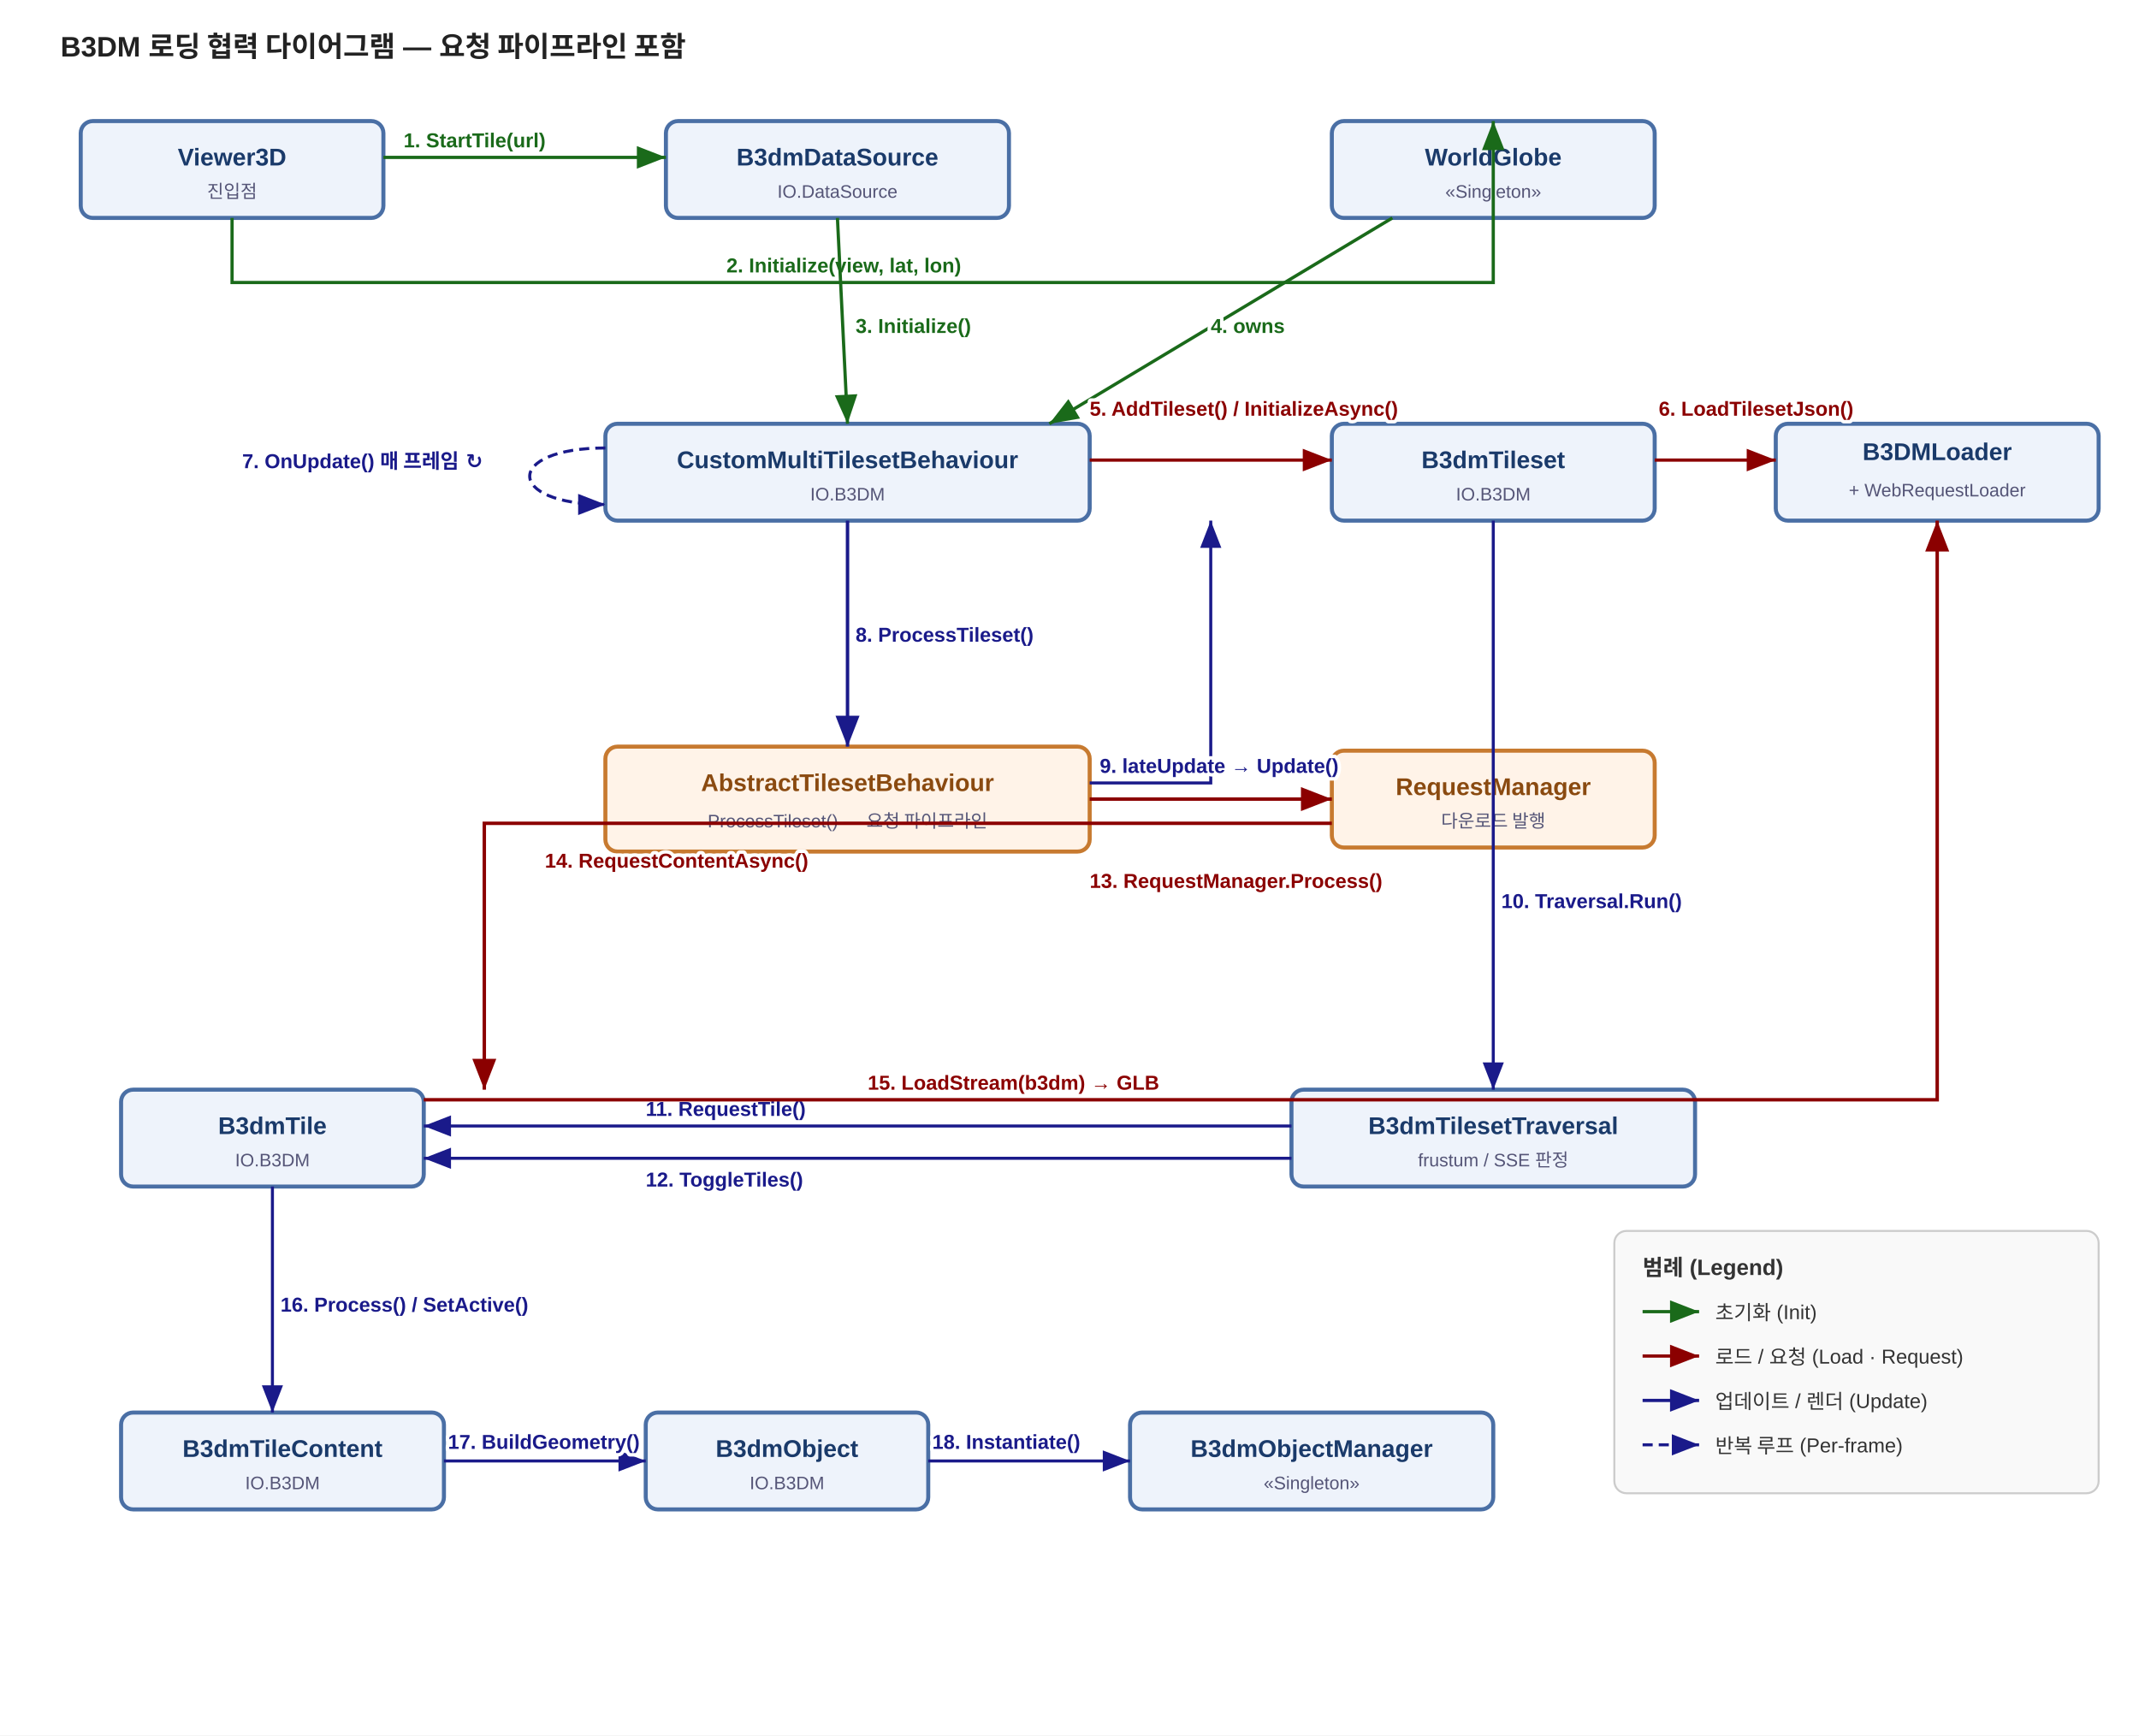
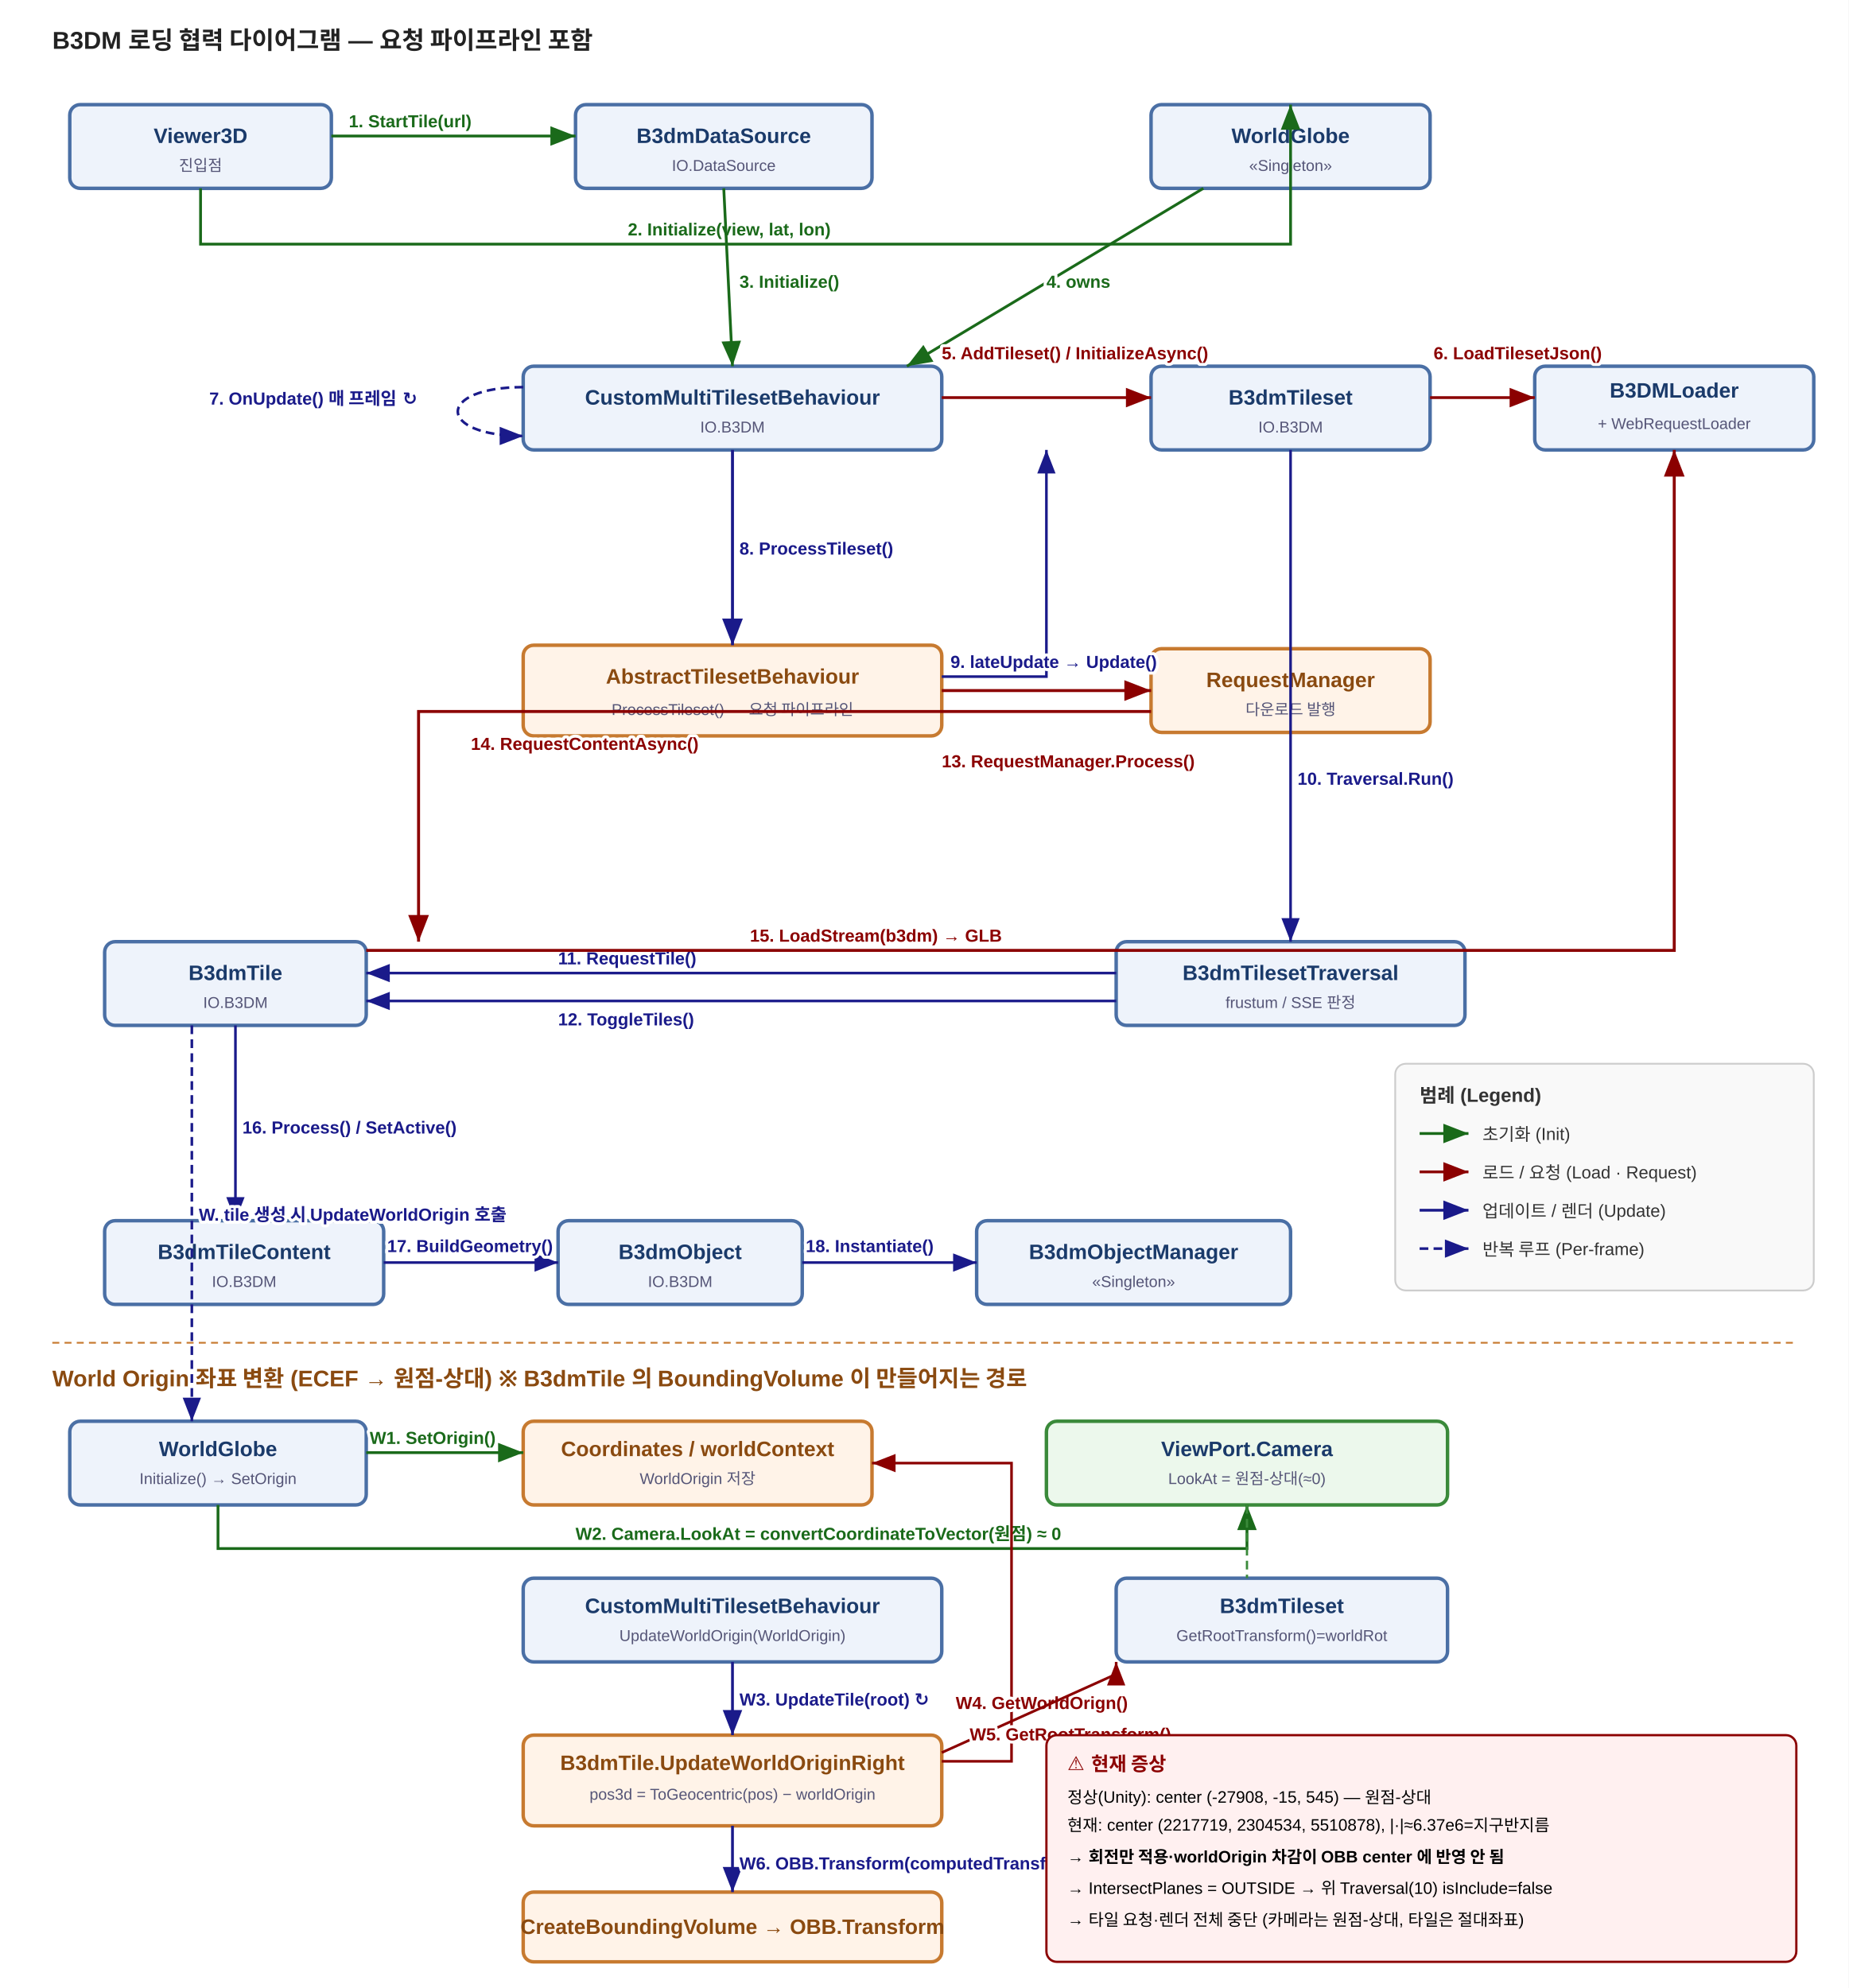
- <svg xmlns="http://www.w3.org/2000/svg" viewBox="0 0 1060 860">
+ <svg xmlns="http://www.w3.org/2000/svg" viewBox="0 0 1060 1140">
  <defs>
    <style>
    text { font-family: 'Segoe UI', Arial, sans-serif; }
    .obj-box { fill: #EEF3FB; stroke: #4A6FA5; stroke-width: 2; }
    .req-box { fill: #FFF3E8; stroke: #C77A30; stroke-width: 2; }
    .obj-text { font-size: 12px; font-weight: bold; fill: #1a3a6a; text-anchor: middle; }
    .req-text { font-size: 12px; font-weight: bold; fill: #8a4a10; text-anchor: middle; }
    .obj-sub { font-size: 9px; fill: #557; text-anchor: middle; }
    /* 흰색 halo 로 선 위에서도 글자가 보이도록 */
    .msg { font-size: 10px; font-weight: bold; paint-order: stroke;
           stroke: #ffffff; stroke-width: 3.5px; stroke-linejoin: round; }
    .g { fill: #1a6a1a; }
    .r { fill: #8B0000; }
    .b { fill: #1a1a8a; }
  </style>
    <marker id="ag" markerWidth="9" markerHeight="7" refX="9" refY="3.5" orient="auto">
      <polygon points="0 0,9 3.5,0 7" fill="#1a6a1a" />
    </marker>
    <marker id="ar" markerWidth="9" markerHeight="7" refX="9" refY="3.5" orient="auto">
      <polygon points="0 0,9 3.5,0 7" fill="#8B0000" />
    </marker>
    <marker id="ab" markerWidth="9" markerHeight="7" refX="9" refY="3.5" orient="auto">
      <polygon points="0 0,9 3.5,0 7" fill="#1a1a8a" />
    </marker>
  </defs>
-   <rect width="1060" height="860" fill="white" />
+   <rect width="1060" height="1140" fill="white" />
  <text x="30" y="28" font-size="14" font-weight="bold" fill="#222">B3DM 로딩 협력 다이어그램 — 요청 파이프라인 포함</text>
  <rect x="40" y="60" width="150" height="48" rx="6" class="obj-box" />
  <text x="115" y="82" class="obj-text">Viewer3D</text>
  <text x="115" y="98" class="obj-sub">진입점</text>
  <rect x="330" y="60" width="170" height="48" rx="6" class="obj-box" />
  <text x="415" y="82" class="obj-text">B3dmDataSource</text>
  <text x="415" y="98" class="obj-sub">IO.DataSource</text>
  <rect x="660" y="60" width="160" height="48" rx="6" class="obj-box" />
  <text x="740" y="82" class="obj-text">WorldGlobe</text>
  <text x="740" y="98" class="obj-sub">«Singleton»</text>
  <rect x="300" y="210" width="240" height="48" rx="6" class="obj-box" />
  <text x="420" y="232" class="obj-text">CustomMultiTilesetBehaviour</text>
  <text x="420" y="248" class="obj-sub">IO.B3DM</text>
  <rect x="660" y="210" width="160" height="48" rx="6" class="obj-box" />
  <text x="740" y="232" class="obj-text">B3dmTileset</text>
  <text x="740" y="248" class="obj-sub">IO.B3DM</text>
  <rect x="880" y="210" width="160" height="48" rx="6" class="obj-box" />
  <text x="960" y="228" class="obj-text">B3DMLoader</text>
  <text x="960" y="246" class="obj-sub">+ WebRequestLoader</text>
  <rect x="300" y="370" width="240" height="52" rx="6" class="req-box" />
  <text x="420" y="392" class="req-text">AbstractTilesetBehaviour</text>
  <text x="420" y="410" class="obj-sub">ProcessTileset() — 요청 파이프라인</text>
  <rect x="660" y="372" width="160" height="48" rx="6" class="req-box" />
  <text x="740" y="394" class="req-text">RequestManager</text>
  <text x="740" y="410" class="obj-sub">다운로드 발행</text>
  <rect x="60" y="540" width="150" height="48" rx="6" class="obj-box" />
  <text x="135" y="562" class="obj-text">B3dmTile</text>
  <text x="135" y="578" class="obj-sub">IO.B3DM</text>
  <rect x="640" y="540" width="200" height="48" rx="6" class="obj-box" />
  <text x="740" y="562" class="obj-text">B3dmTilesetTraversal</text>
  <text x="740" y="578" class="obj-sub">frustum / SSE 판정</text>
  <rect x="60" y="700" width="160" height="48" rx="6" class="obj-box" />
  <text x="140" y="722" class="obj-text">B3dmTileContent</text>
  <text x="140" y="738" class="obj-sub">IO.B3DM</text>
  <rect x="320" y="700" width="140" height="48" rx="6" class="obj-box" />
  <text x="390" y="722" class="obj-text">B3dmObject</text>
  <text x="390" y="738" class="obj-sub">IO.B3DM</text>
  <rect x="560" y="700" width="180" height="48" rx="6" class="obj-box" />
  <text x="650" y="722" class="obj-text">B3dmObjectManager</text>
  <text x="650" y="738" class="obj-sub">«Singleton»</text>
  <line x1="190" y1="78" x2="330" y2="78" stroke="#1a6a1a" stroke-width="1.6" marker-end="url(#ag)" />
  <text x="200" y="73" class="msg g">1. StartTile(url)</text>
  <polyline points="115,108 115,140 740,140 740,60" fill="none" stroke="#1a6a1a" stroke-width="1.6" marker-end="url(#ag)" />
  <text x="360" y="135" class="msg g">2. Initialize(view, lat, lon)</text>
  <line x1="415" y1="108" x2="420" y2="210" stroke="#1a6a1a" stroke-width="1.6" marker-end="url(#ag)" />
  <text x="424" y="165" class="msg g">3. Initialize()</text>
  <line x1="690" y1="108" x2="520" y2="210" stroke="#1a6a1a" stroke-width="1.6" marker-end="url(#ag)" />
  <text x="600" y="165" class="msg g">4. owns</text>
  <line x1="540" y1="228" x2="660" y2="228" stroke="#8B0000" stroke-width="1.6" marker-end="url(#ar)" />
  <text x="540" y="206" class="msg r">5. AddTileset() / InitializeAsync()</text>
  <line x1="820" y1="228" x2="880" y2="228" stroke="#8B0000" stroke-width="1.6" marker-end="url(#ar)" />
  <text x="822" y="206" class="msg r">6. LoadTilesetJson()</text>
  <path d="M 300 222 C 250 222 250 250 300 250" fill="none" stroke="#1a1a8a" stroke-width="1.5" stroke-dasharray="5,3" marker-end="url(#ab)" />
  <text x="120" y="232" class="msg b">7. OnUpdate() 매 프레임 ↻</text>
  <line x1="420" y1="258" x2="420" y2="370" stroke="#1a1a8a" stroke-width="1.7" marker-end="url(#ab)" />
  <text x="424" y="318" class="msg b">8. ProcessTileset()</text>
  <polyline points="540,388 600,388 600,258" fill="none" stroke="#1a1a8a" stroke-width="1.5" marker-end="url(#ab)" />
  <text x="545" y="383" class="msg b">9. lateUpdate → Update()</text>
  <line x1="740" y1="258" x2="740" y2="540" stroke="#1a1a8a" stroke-width="1.5" marker-end="url(#ab)" />
  <text x="744" y="450" class="msg b">10. Traversal.Run()</text>
  <line x1="640" y1="558" x2="210" y2="558" stroke="#1a1a8a" stroke-width="1.5" marker-end="url(#ab)" />
  <text x="320" y="553" class="msg b">11. RequestTile()</text>
  <line x1="640" y1="574" x2="210" y2="574" stroke="#1a1a8a" stroke-width="1.5" marker-end="url(#ab)" />
  <text x="320" y="588" class="msg b">12. ToggleTiles()</text>
  <line x1="540" y1="396" x2="660" y2="396" stroke="#8B0000" stroke-width="1.7" marker-end="url(#ar)" />
  <text x="540" y="440" class="msg r">13. RequestManager.Process()</text>
  <polyline points="660,408 240,408 240,540" fill="none" stroke="#8B0000" stroke-width="1.7" marker-end="url(#ar)" />
  <text x="270" y="430" class="msg r">14. RequestContentAsync()</text>
  <polyline points="210,545 960,545 960,258" fill="none" stroke="#8B0000" stroke-width="1.7" marker-end="url(#ar)" />
  <text x="430" y="540" class="msg r">15. LoadStream(b3dm) → GLB</text>
  <line x1="135" y1="588" x2="135" y2="700" stroke="#1a1a8a" stroke-width="1.5" marker-end="url(#ab)" />
  <text x="139" y="650" class="msg b">16. Process() / SetActive()</text>
  <line x1="220" y1="724" x2="320" y2="724" stroke="#1a1a8a" stroke-width="1.5" marker-end="url(#ab)" />
  <text x="222" y="718" class="msg b">17. BuildGeometry()</text>
  <line x1="460" y1="724" x2="560" y2="724" stroke="#1a1a8a" stroke-width="1.5" marker-end="url(#ab)" />
  <text x="462" y="718" class="msg b">18. Instantiate()</text>
  <rect x="800" y="610" width="240" height="130" rx="6" fill="#f9f9f9" stroke="#ccc" stroke-width="1" />
  <text x="814" y="632" font-size="11" font-weight="bold" fill="#333">범례 (Legend)</text>
  <line x1="814" y1="650" x2="842" y2="650" stroke="#1a6a1a" stroke-width="1.6" marker-end="url(#ag)" />
  <text x="850" y="654" font-size="10" fill="#333">초기화 (Init)</text>
  <line x1="814" y1="672" x2="842" y2="672" stroke="#8B0000" stroke-width="1.6" marker-end="url(#ar)" />
  <text x="850" y="676" font-size="10" fill="#333">로드 / 요청 (Load · Request)</text>
  <line x1="814" y1="694" x2="842" y2="694" stroke="#1a1a8a" stroke-width="1.6" marker-end="url(#ab)" />
  <text x="850" y="698" font-size="10" fill="#333">업데이트 / 렌더 (Update)</text>
  <line x1="814" y1="716" x2="842" y2="716" stroke="#1a1a8a" stroke-width="1.5" stroke-dasharray="5,3" marker-end="url(#ab)" />
  <text x="850" y="720" font-size="10" fill="#333">반복 루프 (Per-frame)</text>
+   <line x1="30" y1="770" x2="1030" y2="770" stroke="#C77A30" stroke-width="1" stroke-dasharray="4,3" />
+   <text x="30" y="795" font-size="13" font-weight="bold" fill="#8a4a10">World Origin 좌표 변환 (ECEF → 원점-상대)  ※ B3dmTile 의 BoundingVolume 이 만들어지는 경로</text>
+   <rect x="40" y="815" width="170" height="48" rx="6" class="obj-box" />
+   <text x="125" y="835" class="obj-text">WorldGlobe</text>
+   <text x="125" y="851" class="obj-sub">Initialize() → SetOrigin</text>
+   <rect x="300" y="815" width="200" height="48" rx="6" class="req-box" />
+   <text x="400" y="835" class="req-text">Coordinates / worldContext</text>
+   <text x="400" y="851" class="obj-sub">WorldOrigin 저장</text>
+   <rect x="600" y="815" width="230" height="48" rx="6" fill="#ECF8EC" stroke="#3a8a3a" stroke-width="2" />
+   <text x="715" y="835" class="obj-text" fill="#1a5a1a">ViewPort.Camera</text>
+   <text x="715" y="851" class="obj-sub">LookAt = 원점-상대(≈0)</text>
+   <rect x="300" y="905" width="240" height="48" rx="6" class="obj-box" />
+   <text x="420" y="925" class="obj-text">CustomMultiTilesetBehaviour</text>
+   <text x="420" y="941" class="obj-sub">UpdateWorldOrigin(WorldOrigin)</text>
+   <rect x="640" y="905" width="190" height="48" rx="6" class="obj-box" />
+   <text x="735" y="925" class="obj-text">B3dmTileset</text>
+   <text x="735" y="941" class="obj-sub">GetRootTransform()=worldRot</text>
+   <rect x="300" y="995" width="240" height="52" rx="6" class="req-box" />
+   <text x="420" y="1015" class="req-text">B3dmTile.UpdateWorldOriginRight</text>
+   <text x="420" y="1032" class="obj-sub">pos3d = ToGeocentric(pos) − worldOrigin</text>
+   <rect x="300" y="1085" width="240" height="40" rx="6" class="req-box" />
+   <text x="420" y="1109" class="req-text">CreateBoundingVolume → OBB.Transform</text>
+   <line x1="110" y1="588" x2="110" y2="815" stroke="#1a1a8a" stroke-width="1.5" stroke-dasharray="5,3" marker-end="url(#ab)" />
+   <text x="114" y="700" class="msg b">W. tile 생성 시 UpdateWorldOrigin 호출</text>
+   <line x1="210" y1="833" x2="300" y2="833" stroke="#1a6a1a" stroke-width="1.6" marker-end="url(#ag)" />
+   <text x="212" y="828" class="msg g">W1. SetOrigin()</text>
+   <polyline points="125,863 125,888 715,888 715,863" fill="none" stroke="#1a6a1a" stroke-width="1.6" marker-end="url(#ag)" />
+   <text x="330" y="883" class="msg g">W2. Camera.LookAt = convertCoordinateToVector(원점) ≈ 0</text>
+   <line x1="420" y1="953" x2="420" y2="995" stroke="#1a1a8a" stroke-width="1.6" marker-end="url(#ab)" />
+   <text x="424" y="978" class="msg b">W3. UpdateTile(root) ↻</text>
+   <polyline points="540,1010 580,1010 580,839 500,839" fill="none" stroke="#8B0000" stroke-width="1.5" marker-end="url(#ar)" />
+   <text x="548" y="980" class="msg r">W4. GetWorldOrign()</text>
+   <polyline points="540,1005 640,960 640,953" fill="none" stroke="#8B0000" stroke-width="1.5" marker-end="url(#ar)" />
+   <text x="556" y="998" class="msg r">W5. GetRootTransform()</text>
+   <line x1="420" y1="1047" x2="420" y2="1085" stroke="#1a1a8a" stroke-width="1.6" marker-end="url(#ab)" />
+   <text x="424" y="1072" class="msg b">W6. OBB.Transform(computedTransform)</text>
+   <line x1="715" y1="863" x2="715" y2="905" stroke="#3a8a3a" stroke-width="1.3" stroke-dasharray="5,3" />
+   <rect x="600" y="995" width="430" height="130" rx="6" fill="#FFF0F0" stroke="#8B0000" stroke-width="1.3" />
+   <text x="612" y="1015" font-size="11" font-weight="bold" fill="#8B0000">⚠ 현재 증상</text>
+   <text x="612" y="1034" class="note" font-size="9.5">정상(Unity): center (-27908, -15, 545) — 원점-상대</text>
+   <text x="612" y="1050" class="note" font-size="9.5">현재: center (2217719, 2304534, 5510878), |·|≈6.37e6=지구반지름</text>
+   <text x="612" y="1068" class="note" font-size="9.5" font-weight="bold">→ 회전만 적용·worldOrigin 차감이 OBB center 에 반영 안 됨</text>
+   <text x="612" y="1086" class="note" font-size="9.5">→ IntersectPlanes = OUTSIDE → 위 Traversal(10) isInclude=false</text>
+   <text x="612" y="1104" class="note" font-size="9.5">→ 타일 요청·렌더 전체 중단 (카메라는 원점-상대, 타일은 절대좌표)</text>
</svg>
